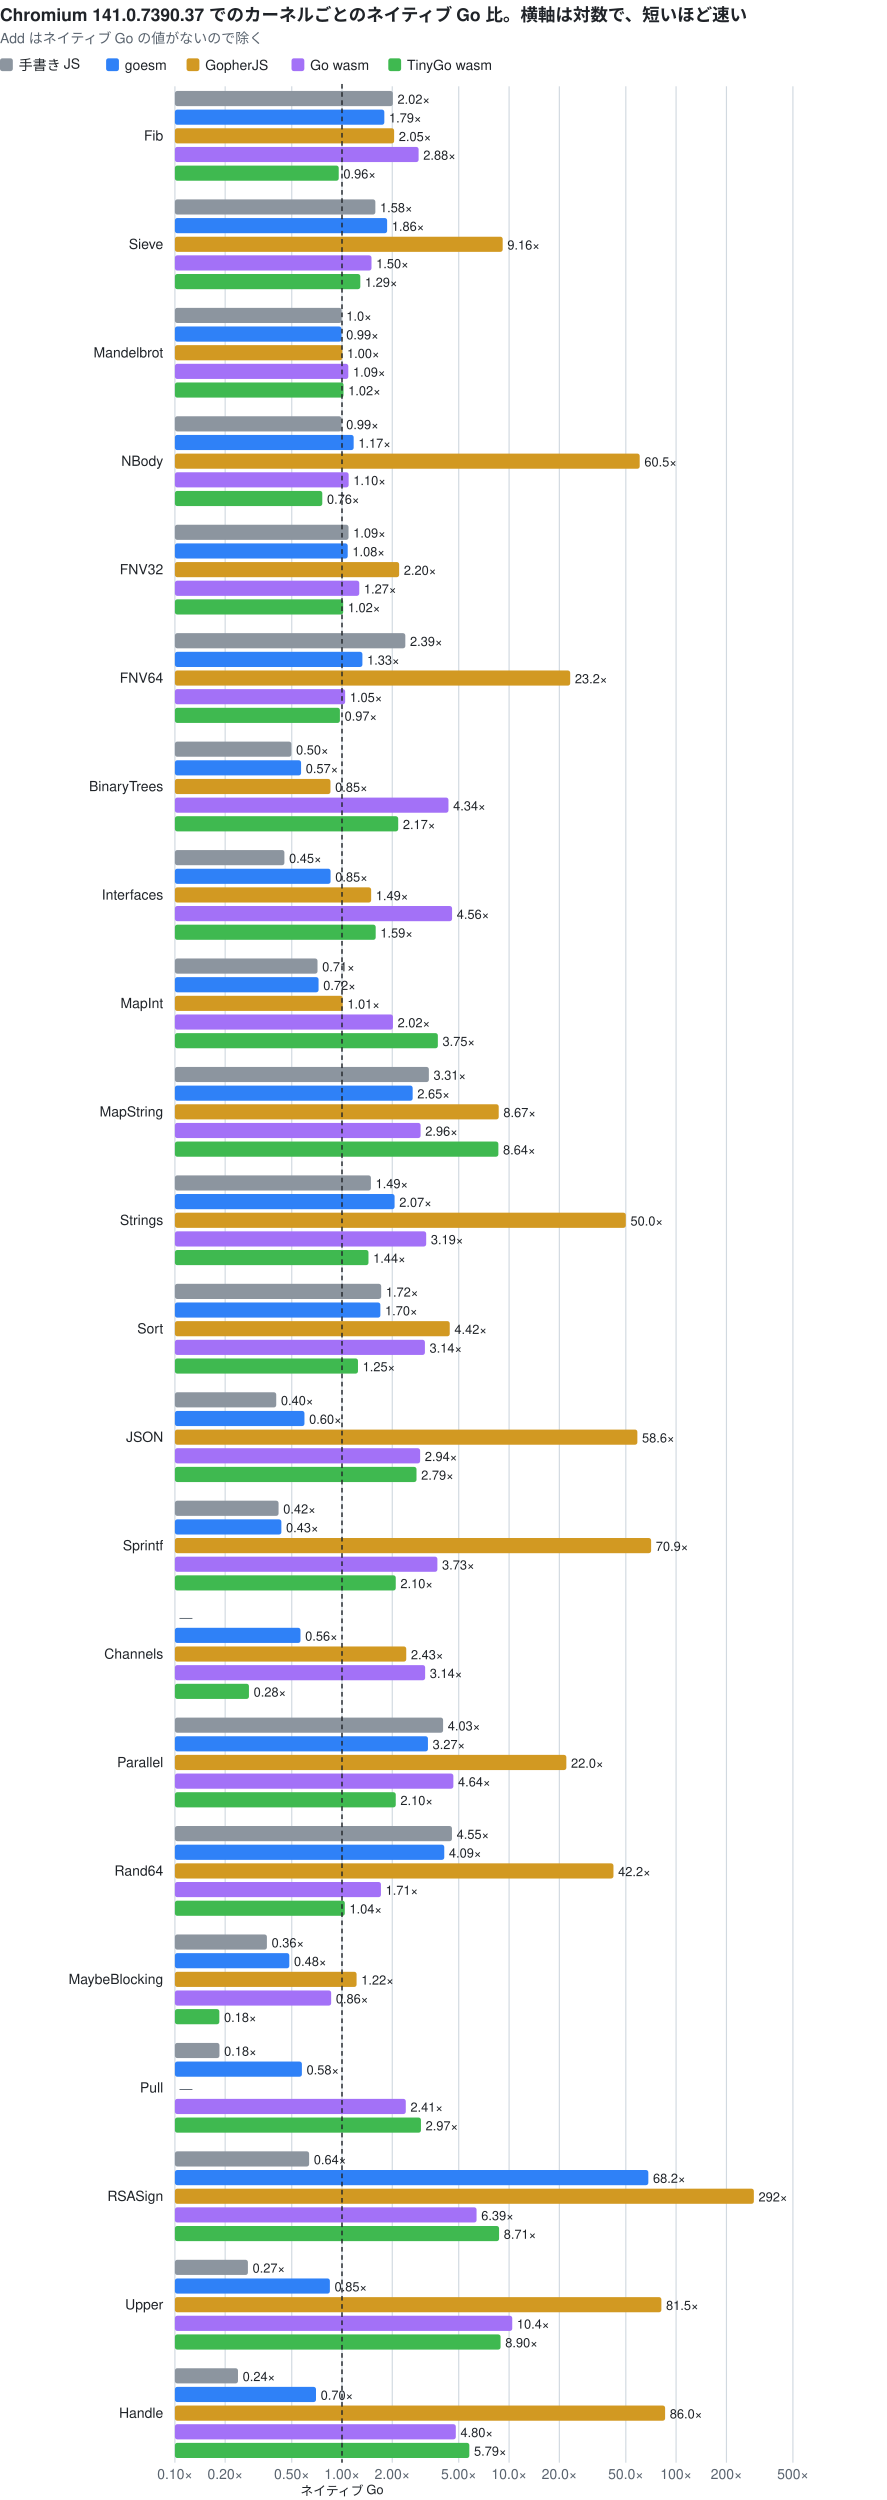
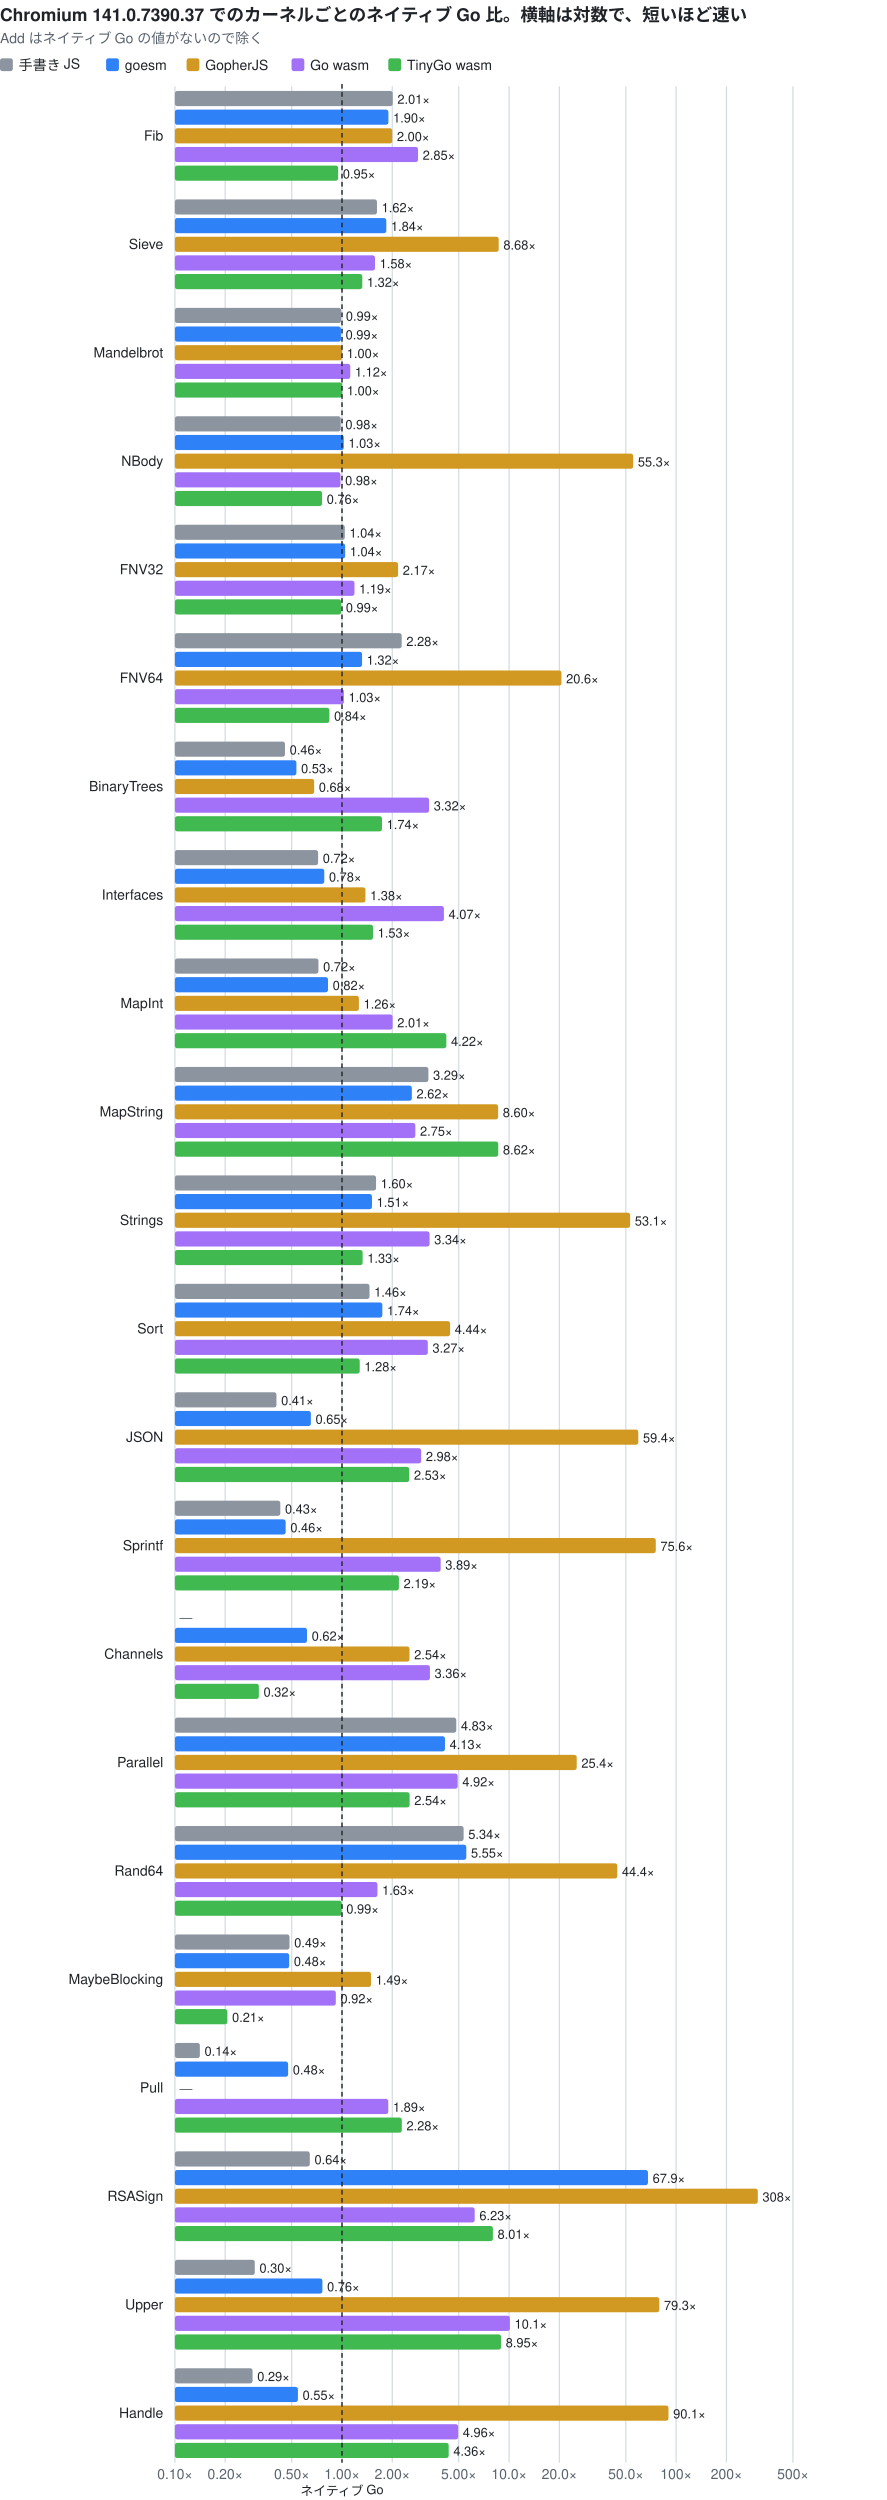
<svg xmlns="http://www.w3.org/2000/svg" width="760" height="2144" viewBox="0 0 760 2144" font-family="-apple-system, 'Segoe UI', Helvetica, Arial, 'Hiragino Sans', 'Noto Sans CJK JP', 'Yu Gothic', sans-serif" font-size="12">
  <style>.t{fill:#1f2328}.m{fill:#59636e}.g{stroke:#d1d9e0}.r{stroke:#1f2328}@media (prefers-color-scheme:dark){.t{fill:#f0f6fc}.m{fill:#9198a1}.g{stroke:#3d444d}.r{stroke:#f0f6fc}}</style>
  <text class="t" x="0" y="18" font-size="15" font-weight="600">Chromium 141.0.7390.37 でのカーネルごとのネイティブ Go 比。横軸は対数で、短いほど速い</text>
  <text class="m" x="0" y="37">Add はネイティブ Go の値がないので除く</text>
  <rect x="0" y="50" width="11" height="11" rx="2" fill="#8c959f" />
  <text class="t" x="16" y="60">手書き JS</text>
  <rect x="91" y="50" width="11" height="11" rx="2" fill="#2f81f7" />
  <text class="t" x="107" y="60">goesm</text>
  <rect x="160" y="50" width="11" height="11" rx="2" fill="#d29922" />
  <text class="t" x="176" y="60">GopherJS</text>
  <rect x="250" y="50" width="11" height="11" rx="2" fill="#a371f7" />
  <text class="t" x="266" y="60">Go wasm</text>
  <rect x="333" y="50" width="11" height="11" rx="2" fill="#3fb950" />
  <text class="t" x="349" y="60">TinyGo wasm</text>
  <line class="g" x1="150.0" y1="74" x2="150.0" y2="2112" />
  <text class="m" x="150.0" y="2126" text-anchor="middle">0.10×</text>
  <line class="g" x1="193.1" y1="74" x2="193.1" y2="2112" />
  <text class="m" x="193.1" y="2126" text-anchor="middle">0.20×</text>
  <line class="g" x1="250.2" y1="74" x2="250.2" y2="2112" />
  <text class="m" x="250.2" y="2126" text-anchor="middle">0.50×</text>
  <line class="g" x1="293.3" y1="74" x2="293.3" y2="2112" />
  <text class="m" x="293.3" y="2126" text-anchor="middle">1.00×</text>
  <line class="g" x1="336.4" y1="74" x2="336.4" y2="2112" />
  <text class="m" x="336.4" y="2126" text-anchor="middle">2.00×</text>
  <line class="g" x1="393.4" y1="74" x2="393.4" y2="2112" />
  <text class="m" x="393.4" y="2126" text-anchor="middle">5.00×</text>
  <line class="g" x1="436.6" y1="74" x2="436.6" y2="2112" />
  <text class="m" x="436.6" y="2126" text-anchor="middle">10.0×</text>
  <line class="g" x1="479.7" y1="74" x2="479.7" y2="2112" />
  <text class="m" x="479.7" y="2126" text-anchor="middle">20.0×</text>
  <line class="g" x1="536.7" y1="74" x2="536.7" y2="2112" />
  <text class="m" x="536.7" y="2126" text-anchor="middle">50.0×</text>
  <line class="g" x1="579.8" y1="74" x2="579.8" y2="2112" />
  <text class="m" x="579.8" y="2126" text-anchor="middle">100×</text>
  <line class="g" x1="623.0" y1="74" x2="623.0" y2="2112" />
  <text class="m" x="623.0" y="2126" text-anchor="middle">200×</text>
  <line class="g" x1="680.0" y1="74" x2="680.0" y2="2112" />
  <text class="m" x="680.0" y="2126" text-anchor="middle">500×</text>
  <text class="t" x="140" y="120.5" text-anchor="end">Fib</text>
-   <rect x="150" y="78" width="186.9" height="13" rx="2" fill="#8c959f" />
-   <text class="t" x="340.9" y="89" font-size="11">2.02×</text>
-   <rect x="150" y="94" width="179.6" height="13" rx="2" fill="#2f81f7" />
-   <text class="t" x="333.6" y="105" font-size="11">1.79×</text>
-   <rect x="150" y="110" width="188.0" height="13" rx="2" fill="#d29922" />
-   <text class="t" x="342.0" y="121" font-size="11">2.05×</text>
-   <rect x="150" y="126" width="209.0" height="13" rx="2" fill="#a371f7" />
-   <text class="t" x="363.0" y="137" font-size="11">2.88×</text>
-   <rect x="150" y="142" width="140.5" height="13" rx="2" fill="#3fb950" />
-   <text class="t" x="294.5" y="153" font-size="11">0.96×</text>
+   <rect x="150" y="78" width="186.8" height="13" rx="2" fill="#8c959f" />
+   <text class="t" x="340.8" y="89" font-size="11">2.01×</text>
+   <rect x="150" y="94" width="183.1" height="13" rx="2" fill="#2f81f7" />
+   <text class="t" x="337.1" y="105" font-size="11">1.90×</text>
+   <rect x="150" y="110" width="186.4" height="13" rx="2" fill="#d29922" />
+   <text class="t" x="340.4" y="121" font-size="11">2.00×</text>
+   <rect x="150" y="126" width="208.5" height="13" rx="2" fill="#a371f7" />
+   <text class="t" x="362.5" y="137" font-size="11">2.85×</text>
+   <rect x="150" y="142" width="140.0" height="13" rx="2" fill="#3fb950" />
+   <text class="t" x="294.0" y="153" font-size="11">0.95×</text>
  <text class="t" x="140" y="213.5" text-anchor="end">Sieve</text>
-   <rect x="150" y="171" width="171.9" height="13" rx="2" fill="#8c959f" />
-   <text class="t" x="325.9" y="182" font-size="11">1.58×</text>
-   <rect x="150" y="187" width="182.0" height="13" rx="2" fill="#2f81f7" />
-   <text class="t" x="336.0" y="198" font-size="11">1.86×</text>
-   <rect x="150" y="203" width="281.1" height="13" rx="2" fill="#d29922" />
-   <text class="t" x="435.1" y="214" font-size="11">9.16×</text>
-   <rect x="150" y="219" width="168.6" height="13" rx="2" fill="#a371f7" />
-   <text class="t" x="322.6" y="230" font-size="11">1.50×</text>
-   <rect x="150" y="235" width="159.0" height="13" rx="2" fill="#3fb950" />
-   <text class="t" x="313.0" y="246" font-size="11">1.29×</text>
+   <rect x="150" y="171" width="173.3" height="13" rx="2" fill="#8c959f" />
+   <text class="t" x="327.3" y="182" font-size="11">1.62×</text>
+   <rect x="150" y="187" width="181.3" height="13" rx="2" fill="#2f81f7" />
+   <text class="t" x="335.3" y="198" font-size="11">1.84×</text>
+   <rect x="150" y="203" width="277.7" height="13" rx="2" fill="#d29922" />
+   <text class="t" x="431.7" y="214" font-size="11">8.68×</text>
+   <rect x="150" y="219" width="171.6" height="13" rx="2" fill="#a371f7" />
+   <text class="t" x="325.6" y="230" font-size="11">1.58×</text>
+   <rect x="150" y="235" width="160.7" height="13" rx="2" fill="#3fb950" />
+   <text class="t" x="314.7" y="246" font-size="11">1.32×</text>
  <text class="t" x="140" y="306.5" text-anchor="end">Mandelbrot</text>
-   <rect x="150" y="264" width="143.0" height="13" rx="2" fill="#8c959f" />
-   <text class="t" x="297.0" y="275" font-size="11">1.0×</text>
-   <rect x="150" y="280" width="142.9" height="13" rx="2" fill="#2f81f7" />
-   <text class="t" x="296.9" y="291" font-size="11">0.99×</text>
-   <rect x="150" y="296" width="143.6" height="13" rx="2" fill="#d29922" />
-   <text class="t" x="297.6" y="307" font-size="11">1.00×</text>
-   <rect x="150" y="312" width="148.7" height="13" rx="2" fill="#a371f7" />
-   <text class="t" x="302.7" y="323" font-size="11">1.09×</text>
-   <rect x="150" y="328" width="144.6" height="13" rx="2" fill="#3fb950" />
-   <text class="t" x="298.6" y="339" font-size="11">1.02×</text>
+   <rect x="150" y="264" width="142.6" height="13" rx="2" fill="#8c959f" />
+   <text class="t" x="296.6" y="275" font-size="11">0.99×</text>
+   <rect x="150" y="280" width="142.4" height="13" rx="2" fill="#2f81f7" />
+   <text class="t" x="296.4" y="291" font-size="11">0.99×</text>
+   <rect x="150" y="296" width="143.4" height="13" rx="2" fill="#d29922" />
+   <text class="t" x="297.4" y="307" font-size="11">1.00×</text>
+   <rect x="150" y="312" width="150.4" height="13" rx="2" fill="#a371f7" />
+   <text class="t" x="304.4" y="323" font-size="11">1.12×</text>
+   <rect x="150" y="328" width="143.5" height="13" rx="2" fill="#3fb950" />
+   <text class="t" x="297.5" y="339" font-size="11">1.00×</text>
  <text class="t" x="140" y="399.5" text-anchor="end">NBody</text>
-   <rect x="150" y="357" width="142.9" height="13" rx="2" fill="#8c959f" />
-   <text class="t" x="296.9" y="368" font-size="11">0.99×</text>
-   <rect x="150" y="373" width="153.3" height="13" rx="2" fill="#2f81f7" />
-   <text class="t" x="307.3" y="384" font-size="11">1.17×</text>
-   <rect x="150" y="389" width="398.6" height="13" rx="2" fill="#d29922" />
-   <text class="t" x="552.6" y="400" font-size="11">60.5×</text>
-   <rect x="150" y="405" width="149.0" height="13" rx="2" fill="#a371f7" />
-   <text class="t" x="303.0" y="416" font-size="11">1.10×</text>
-   <rect x="150" y="421" width="126.4" height="13" rx="2" fill="#3fb950" />
-   <text class="t" x="280.4" y="432" font-size="11">0.76×</text>
+   <rect x="150" y="357" width="142.2" height="13" rx="2" fill="#8c959f" />
+   <text class="t" x="296.2" y="368" font-size="11">0.98×</text>
+   <rect x="150" y="373" width="144.8" height="13" rx="2" fill="#2f81f7" />
+   <text class="t" x="298.8" y="384" font-size="11">1.03×</text>
+   <rect x="150" y="389" width="393.0" height="13" rx="2" fill="#d29922" />
+   <text class="t" x="547.0" y="400" font-size="11">55.3×</text>
+   <rect x="150" y="405" width="142.0" height="13" rx="2" fill="#a371f7" />
+   <text class="t" x="296.0" y="416" font-size="11">0.98×</text>
+   <rect x="150" y="421" width="126.2" height="13" rx="2" fill="#3fb950" />
+   <text class="t" x="280.2" y="432" font-size="11">0.76×</text>
  <text class="t" x="140" y="492.5" text-anchor="end">FNV32</text>
-   <rect x="150" y="450" width="148.9" height="13" rx="2" fill="#8c959f" />
-   <text class="t" x="302.9" y="461" font-size="11">1.09×</text>
-   <rect x="150" y="466" width="148.2" height="13" rx="2" fill="#2f81f7" />
-   <text class="t" x="302.2" y="477" font-size="11">1.08×</text>
-   <rect x="150" y="482" width="192.3" height="13" rx="2" fill="#d29922" />
-   <text class="t" x="346.3" y="493" font-size="11">2.20×</text>
-   <rect x="150" y="498" width="158.1" height="13" rx="2" fill="#a371f7" />
-   <text class="t" x="312.1" y="509" font-size="11">1.27×</text>
-   <rect x="150" y="514" width="144.3" height="13" rx="2" fill="#3fb950" />
-   <text class="t" x="298.3" y="525" font-size="11">1.02×</text>
+   <rect x="150" y="450" width="145.7" height="13" rx="2" fill="#8c959f" />
+   <text class="t" x="299.7" y="461" font-size="11">1.04×</text>
+   <rect x="150" y="466" width="146.0" height="13" rx="2" fill="#2f81f7" />
+   <text class="t" x="300.0" y="477" font-size="11">1.04×</text>
+   <rect x="150" y="482" width="191.4" height="13" rx="2" fill="#d29922" />
+   <text class="t" x="345.4" y="493" font-size="11">2.17×</text>
+   <rect x="150" y="498" width="154.0" height="13" rx="2" fill="#a371f7" />
+   <text class="t" x="308.0" y="509" font-size="11">1.19×</text>
+   <rect x="150" y="514" width="142.6" height="13" rx="2" fill="#3fb950" />
+   <text class="t" x="296.6" y="525" font-size="11">0.99×</text>
  <text class="t" x="140" y="585.5" text-anchor="end">FNV64</text>
-   <rect x="150" y="543" width="197.6" height="13" rx="2" fill="#8c959f" />
-   <text class="t" x="351.6" y="554" font-size="11">2.39×</text>
-   <rect x="150" y="559" width="160.8" height="13" rx="2" fill="#2f81f7" />
-   <text class="t" x="314.8" y="570" font-size="11">1.33×</text>
-   <rect x="150" y="575" width="339.0" height="13" rx="2" fill="#d29922" />
-   <text class="t" x="493.0" y="586" font-size="11">23.2×</text>
-   <rect x="150" y="591" width="146.0" height="13" rx="2" fill="#a371f7" />
-   <text class="t" x="300.0" y="602" font-size="11">1.05×</text>
-   <rect x="150" y="607" width="141.5" height="13" rx="2" fill="#3fb950" />
-   <text class="t" x="295.5" y="618" font-size="11">0.97×</text>
+   <rect x="150" y="543" width="194.5" height="13" rx="2" fill="#8c959f" />
+   <text class="t" x="348.5" y="554" font-size="11">2.28×</text>
+   <rect x="150" y="559" width="160.5" height="13" rx="2" fill="#2f81f7" />
+   <text class="t" x="314.5" y="570" font-size="11">1.32×</text>
+   <rect x="150" y="575" width="331.5" height="13" rx="2" fill="#d29922" />
+   <text class="t" x="485.5" y="586" font-size="11">20.6×</text>
+   <rect x="150" y="591" width="144.9" height="13" rx="2" fill="#a371f7" />
+   <text class="t" x="298.9" y="602" font-size="11">1.03×</text>
+   <rect x="150" y="607" width="132.5" height="13" rx="2" fill="#3fb950" />
+   <text class="t" x="286.5" y="618" font-size="11">0.84×</text>
  <text class="t" x="140" y="678.5" text-anchor="end">BinaryTrees</text>
-   <rect x="150" y="636" width="99.9" height="13" rx="2" fill="#8c959f" />
-   <text class="t" x="253.9" y="647" font-size="11">0.50×</text>
-   <rect x="150" y="652" width="108.2" height="13" rx="2" fill="#2f81f7" />
-   <text class="t" x="262.2" y="663" font-size="11">0.57×</text>
-   <rect x="150" y="668" width="133.4" height="13" rx="2" fill="#d29922" />
-   <text class="t" x="287.4" y="679" font-size="11">0.85×</text>
-   <rect x="150" y="684" width="234.6" height="13" rx="2" fill="#a371f7" />
-   <text class="t" x="388.6" y="695" font-size="11">4.34×</text>
-   <rect x="150" y="700" width="191.5" height="13" rx="2" fill="#3fb950" />
-   <text class="t" x="345.5" y="711" font-size="11">2.17×</text>
+   <rect x="150" y="636" width="94.4" height="13" rx="2" fill="#8c959f" />
+   <text class="t" x="248.4" y="647" font-size="11">0.46×</text>
+   <rect x="150" y="652" width="104.2" height="13" rx="2" fill="#2f81f7" />
+   <text class="t" x="258.2" y="663" font-size="11">0.53×</text>
+   <rect x="150" y="668" width="119.4" height="13" rx="2" fill="#d29922" />
+   <text class="t" x="273.4" y="679" font-size="11">0.68×</text>
+   <rect x="150" y="684" width="218.0" height="13" rx="2" fill="#a371f7" />
+   <text class="t" x="372.0" y="695" font-size="11">3.32×</text>
+   <rect x="150" y="700" width="177.6" height="13" rx="2" fill="#3fb950" />
+   <text class="t" x="331.6" y="711" font-size="11">1.74×</text>
  <text class="t" x="140" y="771.5" text-anchor="end">Interfaces</text>
-   <rect x="150" y="729" width="93.9" height="13" rx="2" fill="#8c959f" />
-   <text class="t" x="247.9" y="740" font-size="11">0.45×</text>
-   <rect x="150" y="745" width="133.5" height="13" rx="2" fill="#2f81f7" />
-   <text class="t" x="287.5" y="756" font-size="11">0.85×</text>
-   <rect x="150" y="761" width="168.3" height="13" rx="2" fill="#d29922" />
-   <text class="t" x="322.3" y="772" font-size="11">1.49×</text>
-   <rect x="150" y="777" width="237.7" height="13" rx="2" fill="#a371f7" />
-   <text class="t" x="391.7" y="788" font-size="11">4.56×</text>
-   <rect x="150" y="793" width="172.2" height="13" rx="2" fill="#3fb950" />
-   <text class="t" x="326.2" y="804" font-size="11">1.59×</text>
+   <rect x="150" y="729" width="122.8" height="13" rx="2" fill="#8c959f" />
+   <text class="t" x="276.8" y="740" font-size="11">0.72×</text>
+   <rect x="150" y="745" width="128.1" height="13" rx="2" fill="#2f81f7" />
+   <text class="t" x="282.1" y="756" font-size="11">0.78×</text>
+   <rect x="150" y="761" width="163.4" height="13" rx="2" fill="#d29922" />
+   <text class="t" x="317.4" y="772" font-size="11">1.38×</text>
+   <rect x="150" y="777" width="230.7" height="13" rx="2" fill="#a371f7" />
+   <text class="t" x="384.7" y="788" font-size="11">4.07×</text>
+   <rect x="150" y="793" width="169.9" height="13" rx="2" fill="#3fb950" />
+   <text class="t" x="323.9" y="804" font-size="11">1.53×</text>
  <text class="t" x="140" y="864.5" text-anchor="end">MapInt</text>
-   <rect x="150" y="822" width="122.3" height="13" rx="2" fill="#8c959f" />
-   <text class="t" x="276.3" y="833" font-size="11">0.71×</text>
-   <rect x="150" y="838" width="123.2" height="13" rx="2" fill="#2f81f7" />
-   <text class="t" x="277.2" y="849" font-size="11">0.72×</text>
-   <rect x="150" y="854" width="143.9" height="13" rx="2" fill="#d29922" />
-   <text class="t" x="297.9" y="865" font-size="11">1.01×</text>
-   <rect x="150" y="870" width="187.0" height="13" rx="2" fill="#a371f7" />
-   <text class="t" x="341.0" y="881" font-size="11">2.02×</text>
-   <rect x="150" y="886" width="225.5" height="13" rx="2" fill="#3fb950" />
-   <text class="t" x="379.5" y="897" font-size="11">3.75×</text>
+   <rect x="150" y="822" width="123.1" height="13" rx="2" fill="#8c959f" />
+   <text class="t" x="277.1" y="833" font-size="11">0.72×</text>
+   <rect x="150" y="838" width="131.3" height="13" rx="2" fill="#2f81f7" />
+   <text class="t" x="285.3" y="849" font-size="11">0.82×</text>
+   <rect x="150" y="854" width="157.8" height="13" rx="2" fill="#d29922" />
+   <text class="t" x="311.8" y="865" font-size="11">1.26×</text>
+   <rect x="150" y="870" width="186.7" height="13" rx="2" fill="#a371f7" />
+   <text class="t" x="340.7" y="881" font-size="11">2.01×</text>
+   <rect x="150" y="886" width="232.8" height="13" rx="2" fill="#3fb950" />
+   <text class="t" x="386.8" y="897" font-size="11">4.22×</text>
  <text class="t" x="140" y="957.5" text-anchor="end">MapString</text>
-   <rect x="150" y="915" width="217.8" height="13" rx="2" fill="#8c959f" />
-   <text class="t" x="371.8" y="926" font-size="11">3.31×</text>
-   <rect x="150" y="931" width="203.9" height="13" rx="2" fill="#2f81f7" />
-   <text class="t" x="357.9" y="942" font-size="11">2.65×</text>
-   <rect x="150" y="947" width="277.7" height="13" rx="2" fill="#d29922" />
-   <text class="t" x="431.7" y="958" font-size="11">8.67×</text>
-   <rect x="150" y="963" width="210.7" height="13" rx="2" fill="#a371f7" />
-   <text class="t" x="364.7" y="974" font-size="11">2.96×</text>
-   <rect x="150" y="979" width="277.4" height="13" rx="2" fill="#3fb950" />
-   <text class="t" x="431.4" y="990" font-size="11">8.64×</text>
+   <rect x="150" y="915" width="217.4" height="13" rx="2" fill="#8c959f" />
+   <text class="t" x="371.4" y="926" font-size="11">3.29×</text>
+   <rect x="150" y="931" width="203.2" height="13" rx="2" fill="#2f81f7" />
+   <text class="t" x="357.2" y="942" font-size="11">2.62×</text>
+   <rect x="150" y="947" width="277.2" height="13" rx="2" fill="#d29922" />
+   <text class="t" x="431.2" y="958" font-size="11">8.60×</text>
+   <rect x="150" y="963" width="206.2" height="13" rx="2" fill="#a371f7" />
+   <text class="t" x="360.2" y="974" font-size="11">2.75×</text>
+   <rect x="150" y="979" width="277.3" height="13" rx="2" fill="#3fb950" />
+   <text class="t" x="431.3" y="990" font-size="11">8.62×</text>
  <text class="t" x="140" y="1050.5" text-anchor="end">Strings</text>
-   <rect x="150" y="1008" width="168.1" height="13" rx="2" fill="#8c959f" />
-   <text class="t" x="322.1" y="1019" font-size="11">1.49×</text>
-   <rect x="150" y="1024" width="188.4" height="13" rx="2" fill="#2f81f7" />
-   <text class="t" x="342.4" y="1035" font-size="11">2.07×</text>
-   <rect x="150" y="1040" width="386.7" height="13" rx="2" fill="#d29922" />
-   <text class="t" x="540.7" y="1051" font-size="11">50.0×</text>
-   <rect x="150" y="1056" width="215.5" height="13" rx="2" fill="#a371f7" />
-   <text class="t" x="369.5" y="1067" font-size="11">3.19×</text>
-   <rect x="150" y="1072" width="166.0" height="13" rx="2" fill="#3fb950" />
-   <text class="t" x="320.0" y="1083" font-size="11">1.44×</text>
+   <rect x="150" y="1008" width="172.5" height="13" rx="2" fill="#8c959f" />
+   <text class="t" x="326.5" y="1019" font-size="11">1.60×</text>
+   <rect x="150" y="1024" width="169.0" height="13" rx="2" fill="#2f81f7" />
+   <text class="t" x="323.0" y="1035" font-size="11">1.51×</text>
+   <rect x="150" y="1040" width="390.4" height="13" rx="2" fill="#d29922" />
+   <text class="t" x="544.4" y="1051" font-size="11">53.1×</text>
+   <rect x="150" y="1056" width="218.4" height="13" rx="2" fill="#a371f7" />
+   <text class="t" x="372.4" y="1067" font-size="11">3.34×</text>
+   <rect x="150" y="1072" width="161.0" height="13" rx="2" fill="#3fb950" />
+   <text class="t" x="315.0" y="1083" font-size="11">1.33×</text>
  <text class="t" x="140" y="1143.5" text-anchor="end">Sort</text>
-   <rect x="150" y="1101" width="176.9" height="13" rx="2" fill="#8c959f" />
-   <text class="t" x="330.9" y="1112" font-size="11">1.72×</text>
-   <rect x="150" y="1117" width="176.2" height="13" rx="2" fill="#2f81f7" />
-   <text class="t" x="330.2" y="1128" font-size="11">1.70×</text>
-   <rect x="150" y="1133" width="235.7" height="13" rx="2" fill="#d29922" />
-   <text class="t" x="389.7" y="1144" font-size="11">4.42×</text>
-   <rect x="150" y="1149" width="214.4" height="13" rx="2" fill="#a371f7" />
-   <text class="t" x="368.4" y="1160" font-size="11">3.14×</text>
-   <rect x="150" y="1165" width="157.0" height="13" rx="2" fill="#3fb950" />
-   <text class="t" x="311.0" y="1176" font-size="11">1.25×</text>
+   <rect x="150" y="1101" width="166.9" height="13" rx="2" fill="#8c959f" />
+   <text class="t" x="320.9" y="1112" font-size="11">1.46×</text>
+   <rect x="150" y="1117" width="177.9" height="13" rx="2" fill="#2f81f7" />
+   <text class="t" x="331.9" y="1128" font-size="11">1.74×</text>
+   <rect x="150" y="1133" width="236.0" height="13" rx="2" fill="#d29922" />
+   <text class="t" x="390.0" y="1144" font-size="11">4.44×</text>
+   <rect x="150" y="1149" width="216.9" height="13" rx="2" fill="#a371f7" />
+   <text class="t" x="370.9" y="1160" font-size="11">3.27×</text>
+   <rect x="150" y="1165" width="158.5" height="13" rx="2" fill="#3fb950" />
+   <text class="t" x="312.5" y="1176" font-size="11">1.28×</text>
  <text class="t" x="140" y="1236.5" text-anchor="end">JSON</text>
-   <rect x="150" y="1194" width="86.9" height="13" rx="2" fill="#8c959f" />
-   <text class="t" x="240.9" y="1205" font-size="11">0.40×</text>
-   <rect x="150" y="1210" width="111.1" height="13" rx="2" fill="#2f81f7" />
-   <text class="t" x="265.1" y="1221" font-size="11">0.60×</text>
-   <rect x="150" y="1226" width="396.6" height="13" rx="2" fill="#d29922" />
-   <text class="t" x="550.6" y="1237" font-size="11">58.6×</text>
-   <rect x="150" y="1242" width="210.3" height="13" rx="2" fill="#a371f7" />
-   <text class="t" x="364.3" y="1253" font-size="11">2.94×</text>
-   <rect x="150" y="1258" width="207.2" height="13" rx="2" fill="#3fb950" />
-   <text class="t" x="361.2" y="1269" font-size="11">2.79×</text>
+   <rect x="150" y="1194" width="87.1" height="13" rx="2" fill="#8c959f" />
+   <text class="t" x="241.1" y="1205" font-size="11">0.41×</text>
+   <rect x="150" y="1210" width="116.6" height="13" rx="2" fill="#2f81f7" />
+   <text class="t" x="270.6" y="1221" font-size="11">0.65×</text>
+   <rect x="150" y="1226" width="397.4" height="13" rx="2" fill="#d29922" />
+   <text class="t" x="551.4" y="1237" font-size="11">59.4×</text>
+   <rect x="150" y="1242" width="211.2" height="13" rx="2" fill="#a371f7" />
+   <text class="t" x="365.2" y="1253" font-size="11">2.98×</text>
+   <rect x="150" y="1258" width="201.0" height="13" rx="2" fill="#3fb950" />
+   <text class="t" x="355.0" y="1269" font-size="11">2.53×</text>
  <text class="t" x="140" y="1329.5" text-anchor="end">Sprintf</text>
-   <rect x="150" y="1287" width="88.9" height="13" rx="2" fill="#8c959f" />
-   <text class="t" x="242.9" y="1298" font-size="11">0.42×</text>
-   <rect x="150" y="1303" width="91.3" height="13" rx="2" fill="#2f81f7" />
-   <text class="t" x="245.3" y="1314" font-size="11">0.43×</text>
-   <rect x="150" y="1319" width="408.4" height="13" rx="2" fill="#d29922" />
-   <text class="t" x="562.4" y="1330" font-size="11">70.9×</text>
-   <rect x="150" y="1335" width="225.1" height="13" rx="2" fill="#a371f7" />
-   <text class="t" x="379.1" y="1346" font-size="11">3.73×</text>
-   <rect x="150" y="1351" width="189.4" height="13" rx="2" fill="#3fb950" />
-   <text class="t" x="343.4" y="1362" font-size="11">2.10×</text>
+   <rect x="150" y="1287" width="90.4" height="13" rx="2" fill="#8c959f" />
+   <text class="t" x="244.4" y="1298" font-size="11">0.43×</text>
+   <rect x="150" y="1303" width="95.0" height="13" rx="2" fill="#2f81f7" />
+   <text class="t" x="249.0" y="1314" font-size="11">0.46×</text>
+   <rect x="150" y="1319" width="412.4" height="13" rx="2" fill="#d29922" />
+   <text class="t" x="566.4" y="1330" font-size="11">75.6×</text>
+   <rect x="150" y="1335" width="227.9" height="13" rx="2" fill="#a371f7" />
+   <text class="t" x="381.9" y="1346" font-size="11">3.89×</text>
+   <rect x="150" y="1351" width="192.1" height="13" rx="2" fill="#3fb950" />
+   <text class="t" x="346.1" y="1362" font-size="11">2.19×</text>
  <text class="t" x="140" y="1422.5" text-anchor="end">Channels</text>
  <text class="m" x="154" y="1391" font-size="11">—</text>
-   <rect x="150" y="1396" width="107.7" height="13" rx="2" fill="#2f81f7" />
-   <text class="t" x="261.7" y="1407" font-size="11">0.56×</text>
-   <rect x="150" y="1412" width="198.4" height="13" rx="2" fill="#d29922" />
-   <text class="t" x="352.4" y="1423" font-size="11">2.43×</text>
-   <rect x="150" y="1428" width="214.6" height="13" rx="2" fill="#a371f7" />
-   <text class="t" x="368.6" y="1439" font-size="11">3.14×</text>
-   <rect x="150" y="1444" width="63.5" height="13" rx="2" fill="#3fb950" />
-   <text class="t" x="217.5" y="1455" font-size="11">0.28×</text>
+   <rect x="150" y="1396" width="113.3" height="13" rx="2" fill="#2f81f7" />
+   <text class="t" x="267.3" y="1407" font-size="11">0.62×</text>
+   <rect x="150" y="1412" width="201.2" height="13" rx="2" fill="#d29922" />
+   <text class="t" x="355.2" y="1423" font-size="11">2.54×</text>
+   <rect x="150" y="1428" width="218.7" height="13" rx="2" fill="#a371f7" />
+   <text class="t" x="372.7" y="1439" font-size="11">3.36×</text>
+   <rect x="150" y="1444" width="72.0" height="13" rx="2" fill="#3fb950" />
+   <text class="t" x="226.0" y="1455" font-size="11">0.32×</text>
  <text class="t" x="140" y="1515.5" text-anchor="end">Parallel</text>
-   <rect x="150" y="1473" width="230.0" height="13" rx="2" fill="#8c959f" />
-   <text class="t" x="384.0" y="1484" font-size="11">4.03×</text>
-   <rect x="150" y="1489" width="217.0" height="13" rx="2" fill="#2f81f7" />
-   <text class="t" x="371.0" y="1500" font-size="11">3.27×</text>
-   <rect x="150" y="1505" width="335.7" height="13" rx="2" fill="#d29922" />
-   <text class="t" x="489.7" y="1516" font-size="11">22.0×</text>
-   <rect x="150" y="1521" width="238.8" height="13" rx="2" fill="#a371f7" />
-   <text class="t" x="392.8" y="1532" font-size="11">4.64×</text>
-   <rect x="150" y="1537" width="189.4" height="13" rx="2" fill="#3fb950" />
-   <text class="t" x="343.4" y="1548" font-size="11">2.10×</text>
+   <rect x="150" y="1473" width="241.3" height="13" rx="2" fill="#8c959f" />
+   <text class="t" x="395.3" y="1484" font-size="11">4.83×</text>
+   <rect x="150" y="1489" width="231.6" height="13" rx="2" fill="#2f81f7" />
+   <text class="t" x="385.6" y="1500" font-size="11">4.13×</text>
+   <rect x="150" y="1505" width="344.6" height="13" rx="2" fill="#d29922" />
+   <text class="t" x="498.6" y="1516" font-size="11">25.4×</text>
+   <rect x="150" y="1521" width="242.5" height="13" rx="2" fill="#a371f7" />
+   <text class="t" x="396.5" y="1532" font-size="11">4.92×</text>
+   <rect x="150" y="1537" width="201.3" height="13" rx="2" fill="#3fb950" />
+   <text class="t" x="355.3" y="1548" font-size="11">2.54×</text>
  <text class="t" x="140" y="1608.5" text-anchor="end">Rand64</text>
-   <rect x="150" y="1566" width="237.6" height="13" rx="2" fill="#8c959f" />
-   <text class="t" x="391.6" y="1577" font-size="11">4.55×</text>
-   <rect x="150" y="1582" width="231.0" height="13" rx="2" fill="#2f81f7" />
-   <text class="t" x="385.0" y="1593" font-size="11">4.09×</text>
-   <rect x="150" y="1598" width="376.1" height="13" rx="2" fill="#d29922" />
-   <text class="t" x="530.1" y="1609" font-size="11">42.2×</text>
-   <rect x="150" y="1614" width="176.7" height="13" rx="2" fill="#a371f7" />
-   <text class="t" x="330.7" y="1625" font-size="11">1.71×</text>
-   <rect x="150" y="1630" width="145.7" height="13" rx="2" fill="#3fb950" />
-   <text class="t" x="299.7" y="1641" font-size="11">1.04×</text>
+   <rect x="150" y="1566" width="247.6" height="13" rx="2" fill="#8c959f" />
+   <text class="t" x="401.6" y="1577" font-size="11">5.34×</text>
+   <rect x="150" y="1582" width="249.9" height="13" rx="2" fill="#2f81f7" />
+   <text class="t" x="403.9" y="1593" font-size="11">5.55×</text>
+   <rect x="150" y="1598" width="379.4" height="13" rx="2" fill="#d29922" />
+   <text class="t" x="533.4" y="1609" font-size="11">44.4×</text>
+   <rect x="150" y="1614" width="173.7" height="13" rx="2" fill="#a371f7" />
+   <text class="t" x="327.7" y="1625" font-size="11">1.63×</text>
+   <rect x="150" y="1630" width="143.0" height="13" rx="2" fill="#3fb950" />
+   <text class="t" x="297.0" y="1641" font-size="11">0.99×</text>
  <text class="t" x="140" y="1701.5" text-anchor="end">MaybeBlocking</text>
-   <rect x="150" y="1659" width="78.9" height="13" rx="2" fill="#8c959f" />
-   <text class="t" x="232.9" y="1670" font-size="11">0.36×</text>
-   <rect x="150" y="1675" width="98.1" height="13" rx="2" fill="#2f81f7" />
-   <text class="t" x="252.1" y="1686" font-size="11">0.48×</text>
-   <rect x="150" y="1691" width="155.8" height="13" rx="2" fill="#d29922" />
-   <text class="t" x="309.8" y="1702" font-size="11">1.22×</text>
-   <rect x="150" y="1707" width="134.0" height="13" rx="2" fill="#a371f7" />
-   <text class="t" x="288.0" y="1718" font-size="11">0.86×</text>
-   <rect x="150" y="1723" width="38.1" height="13" rx="2" fill="#3fb950" />
-   <text class="t" x="192.1" y="1734" font-size="11">0.18×</text>
+   <rect x="150" y="1659" width="98.3" height="13" rx="2" fill="#8c959f" />
+   <text class="t" x="252.3" y="1670" font-size="11">0.49×</text>
+   <rect x="150" y="1675" width="98.0" height="13" rx="2" fill="#2f81f7" />
+   <text class="t" x="252.0" y="1686" font-size="11">0.48×</text>
+   <rect x="150" y="1691" width="168.2" height="13" rx="2" fill="#d29922" />
+   <text class="t" x="322.2" y="1702" font-size="11">1.49×</text>
+   <rect x="150" y="1707" width="138.0" height="13" rx="2" fill="#a371f7" />
+   <text class="t" x="292.0" y="1718" font-size="11">0.92×</text>
+   <rect x="150" y="1723" width="45.0" height="13" rx="2" fill="#3fb950" />
+   <text class="t" x="199.0" y="1734" font-size="11">0.21×</text>
  <text class="t" x="140" y="1794.5" text-anchor="end">Pull</text>
-   <rect x="150" y="1752" width="38.2" height="13" rx="2" fill="#8c959f" />
-   <text class="t" x="192.2" y="1763" font-size="11">0.18×</text>
-   <rect x="150" y="1768" width="108.9" height="13" rx="2" fill="#2f81f7" />
-   <text class="t" x="262.9" y="1779" font-size="11">0.58×</text>
+   <rect x="150" y="1752" width="21.4" height="13" rx="2" fill="#8c959f" />
+   <text class="t" x="175.4" y="1763" font-size="11">0.14×</text>
+   <rect x="150" y="1768" width="97.1" height="13" rx="2" fill="#2f81f7" />
+   <text class="t" x="251.1" y="1779" font-size="11">0.48×</text>
  <text class="m" x="154" y="1795" font-size="11">—</text>
-   <rect x="150" y="1800" width="198.0" height="13" rx="2" fill="#a371f7" />
-   <text class="t" x="352.0" y="1811" font-size="11">2.41×</text>
-   <rect x="150" y="1816" width="211.0" height="13" rx="2" fill="#3fb950" />
-   <text class="t" x="365.0" y="1827" font-size="11">2.97×</text>
+   <rect x="150" y="1800" width="183.0" height="13" rx="2" fill="#a371f7" />
+   <text class="t" x="337.0" y="1811" font-size="11">1.89×</text>
+   <rect x="150" y="1816" width="194.6" height="13" rx="2" fill="#3fb950" />
+   <text class="t" x="348.6" y="1827" font-size="11">2.28×</text>
  <text class="t" x="140" y="1887.5" text-anchor="end">RSASign</text>
-   <rect x="150" y="1845" width="115.1" height="13" rx="2" fill="#8c959f" />
-   <text class="t" x="269.1" y="1856" font-size="11">0.64×</text>
-   <rect x="150" y="1861" width="406.0" height="13" rx="2" fill="#2f81f7" />
-   <text class="t" x="560.0" y="1872" font-size="11">68.2×</text>
-   <rect x="150" y="1877" width="496.5" height="13" rx="2" fill="#d29922" />
-   <text class="t" x="650.5" y="1888" font-size="11">292×</text>
-   <rect x="150" y="1893" width="258.7" height="13" rx="2" fill="#a371f7" />
-   <text class="t" x="412.7" y="1904" font-size="11">6.39×</text>
-   <rect x="150" y="1909" width="278.0" height="13" rx="2" fill="#3fb950" />
-   <text class="t" x="432.0" y="1920" font-size="11">8.71×</text>
+   <rect x="150" y="1845" width="115.7" height="13" rx="2" fill="#8c959f" />
+   <text class="t" x="269.7" y="1856" font-size="11">0.64×</text>
+   <rect x="150" y="1861" width="405.7" height="13" rx="2" fill="#2f81f7" />
+   <text class="t" x="559.7" y="1872" font-size="11">67.9×</text>
+   <rect x="150" y="1877" width="499.9" height="13" rx="2" fill="#d29922" />
+   <text class="t" x="653.9" y="1888" font-size="11">308×</text>
+   <rect x="150" y="1893" width="257.1" height="13" rx="2" fill="#a371f7" />
+   <text class="t" x="411.1" y="1904" font-size="11">6.23×</text>
+   <rect x="150" y="1909" width="272.7" height="13" rx="2" fill="#3fb950" />
+   <text class="t" x="426.7" y="1920" font-size="11">8.01×</text>
  <text class="t" x="140" y="1980.5" text-anchor="end">Upper</text>
-   <rect x="150" y="1938" width="62.6" height="13" rx="2" fill="#8c959f" />
-   <text class="t" x="216.6" y="1949" font-size="11">0.27×</text>
-   <rect x="150" y="1954" width="132.9" height="13" rx="2" fill="#2f81f7" />
-   <text class="t" x="286.9" y="1965" font-size="11">0.85×</text>
-   <rect x="150" y="1970" width="417.2" height="13" rx="2" fill="#d29922" />
-   <text class="t" x="571.2" y="1981" font-size="11">81.5×</text>
-   <rect x="150" y="1986" width="289.3" height="13" rx="2" fill="#a371f7" />
-   <text class="t" x="443.3" y="1997" font-size="11">10.4×</text>
-   <rect x="150" y="2002" width="279.3" height="13" rx="2" fill="#3fb950" />
-   <text class="t" x="433.3" y="2013" font-size="11">8.90×</text>
+   <rect x="150" y="1938" width="68.5" height="13" rx="2" fill="#8c959f" />
+   <text class="t" x="222.5" y="1949" font-size="11">0.30×</text>
+   <rect x="150" y="1954" width="126.5" height="13" rx="2" fill="#2f81f7" />
+   <text class="t" x="280.5" y="1965" font-size="11">0.76×</text>
+   <rect x="150" y="1970" width="415.4" height="13" rx="2" fill="#d29922" />
+   <text class="t" x="569.4" y="1981" font-size="11">79.3×</text>
+   <rect x="150" y="1986" width="287.3" height="13" rx="2" fill="#a371f7" />
+   <text class="t" x="441.3" y="1997" font-size="11">10.1×</text>
+   <rect x="150" y="2002" width="279.7" height="13" rx="2" fill="#3fb950" />
+   <text class="t" x="433.7" y="2013" font-size="11">8.95×</text>
  <text class="t" x="140" y="2073.5" text-anchor="end">Handle</text>
-   <rect x="150" y="2031" width="54.1" height="13" rx="2" fill="#8c959f" />
-   <text class="t" x="208.1" y="2042" font-size="11">0.24×</text>
-   <rect x="150" y="2047" width="121.0" height="13" rx="2" fill="#2f81f7" />
-   <text class="t" x="275.0" y="2058" font-size="11">0.70×</text>
-   <rect x="150" y="2063" width="420.4" height="13" rx="2" fill="#d29922" />
-   <text class="t" x="574.4" y="2074" font-size="11">86.0×</text>
-   <rect x="150" y="2079" width="240.9" height="13" rx="2" fill="#a371f7" />
-   <text class="t" x="394.9" y="2090" font-size="11">4.80×</text>
-   <rect x="150" y="2095" width="252.5" height="13" rx="2" fill="#3fb950" />
-   <text class="t" x="406.5" y="2106" font-size="11">5.79×</text>
+   <rect x="150" y="2031" width="66.6" height="13" rx="2" fill="#8c959f" />
+   <text class="t" x="220.6" y="2042" font-size="11">0.29×</text>
+   <rect x="150" y="2047" width="105.5" height="13" rx="2" fill="#2f81f7" />
+   <text class="t" x="259.5" y="2058" font-size="11">0.55×</text>
+   <rect x="150" y="2063" width="423.3" height="13" rx="2" fill="#d29922" />
+   <text class="t" x="577.3" y="2074" font-size="11">90.1×</text>
+   <rect x="150" y="2079" width="242.9" height="13" rx="2" fill="#a371f7" />
+   <text class="t" x="396.9" y="2090" font-size="11">4.96×</text>
+   <rect x="150" y="2095" width="234.8" height="13" rx="2" fill="#3fb950" />
+   <text class="t" x="388.8" y="2106" font-size="11">4.36×</text>
  <line class="r" x1="293.3" y1="72" x2="293.3" y2="2112" stroke-dasharray="4 3" stroke-width="1.2" />
  <text class="t" x="293.3" y="2140" text-anchor="middle" font-size="11">ネイティブ Go</text>
</svg>
